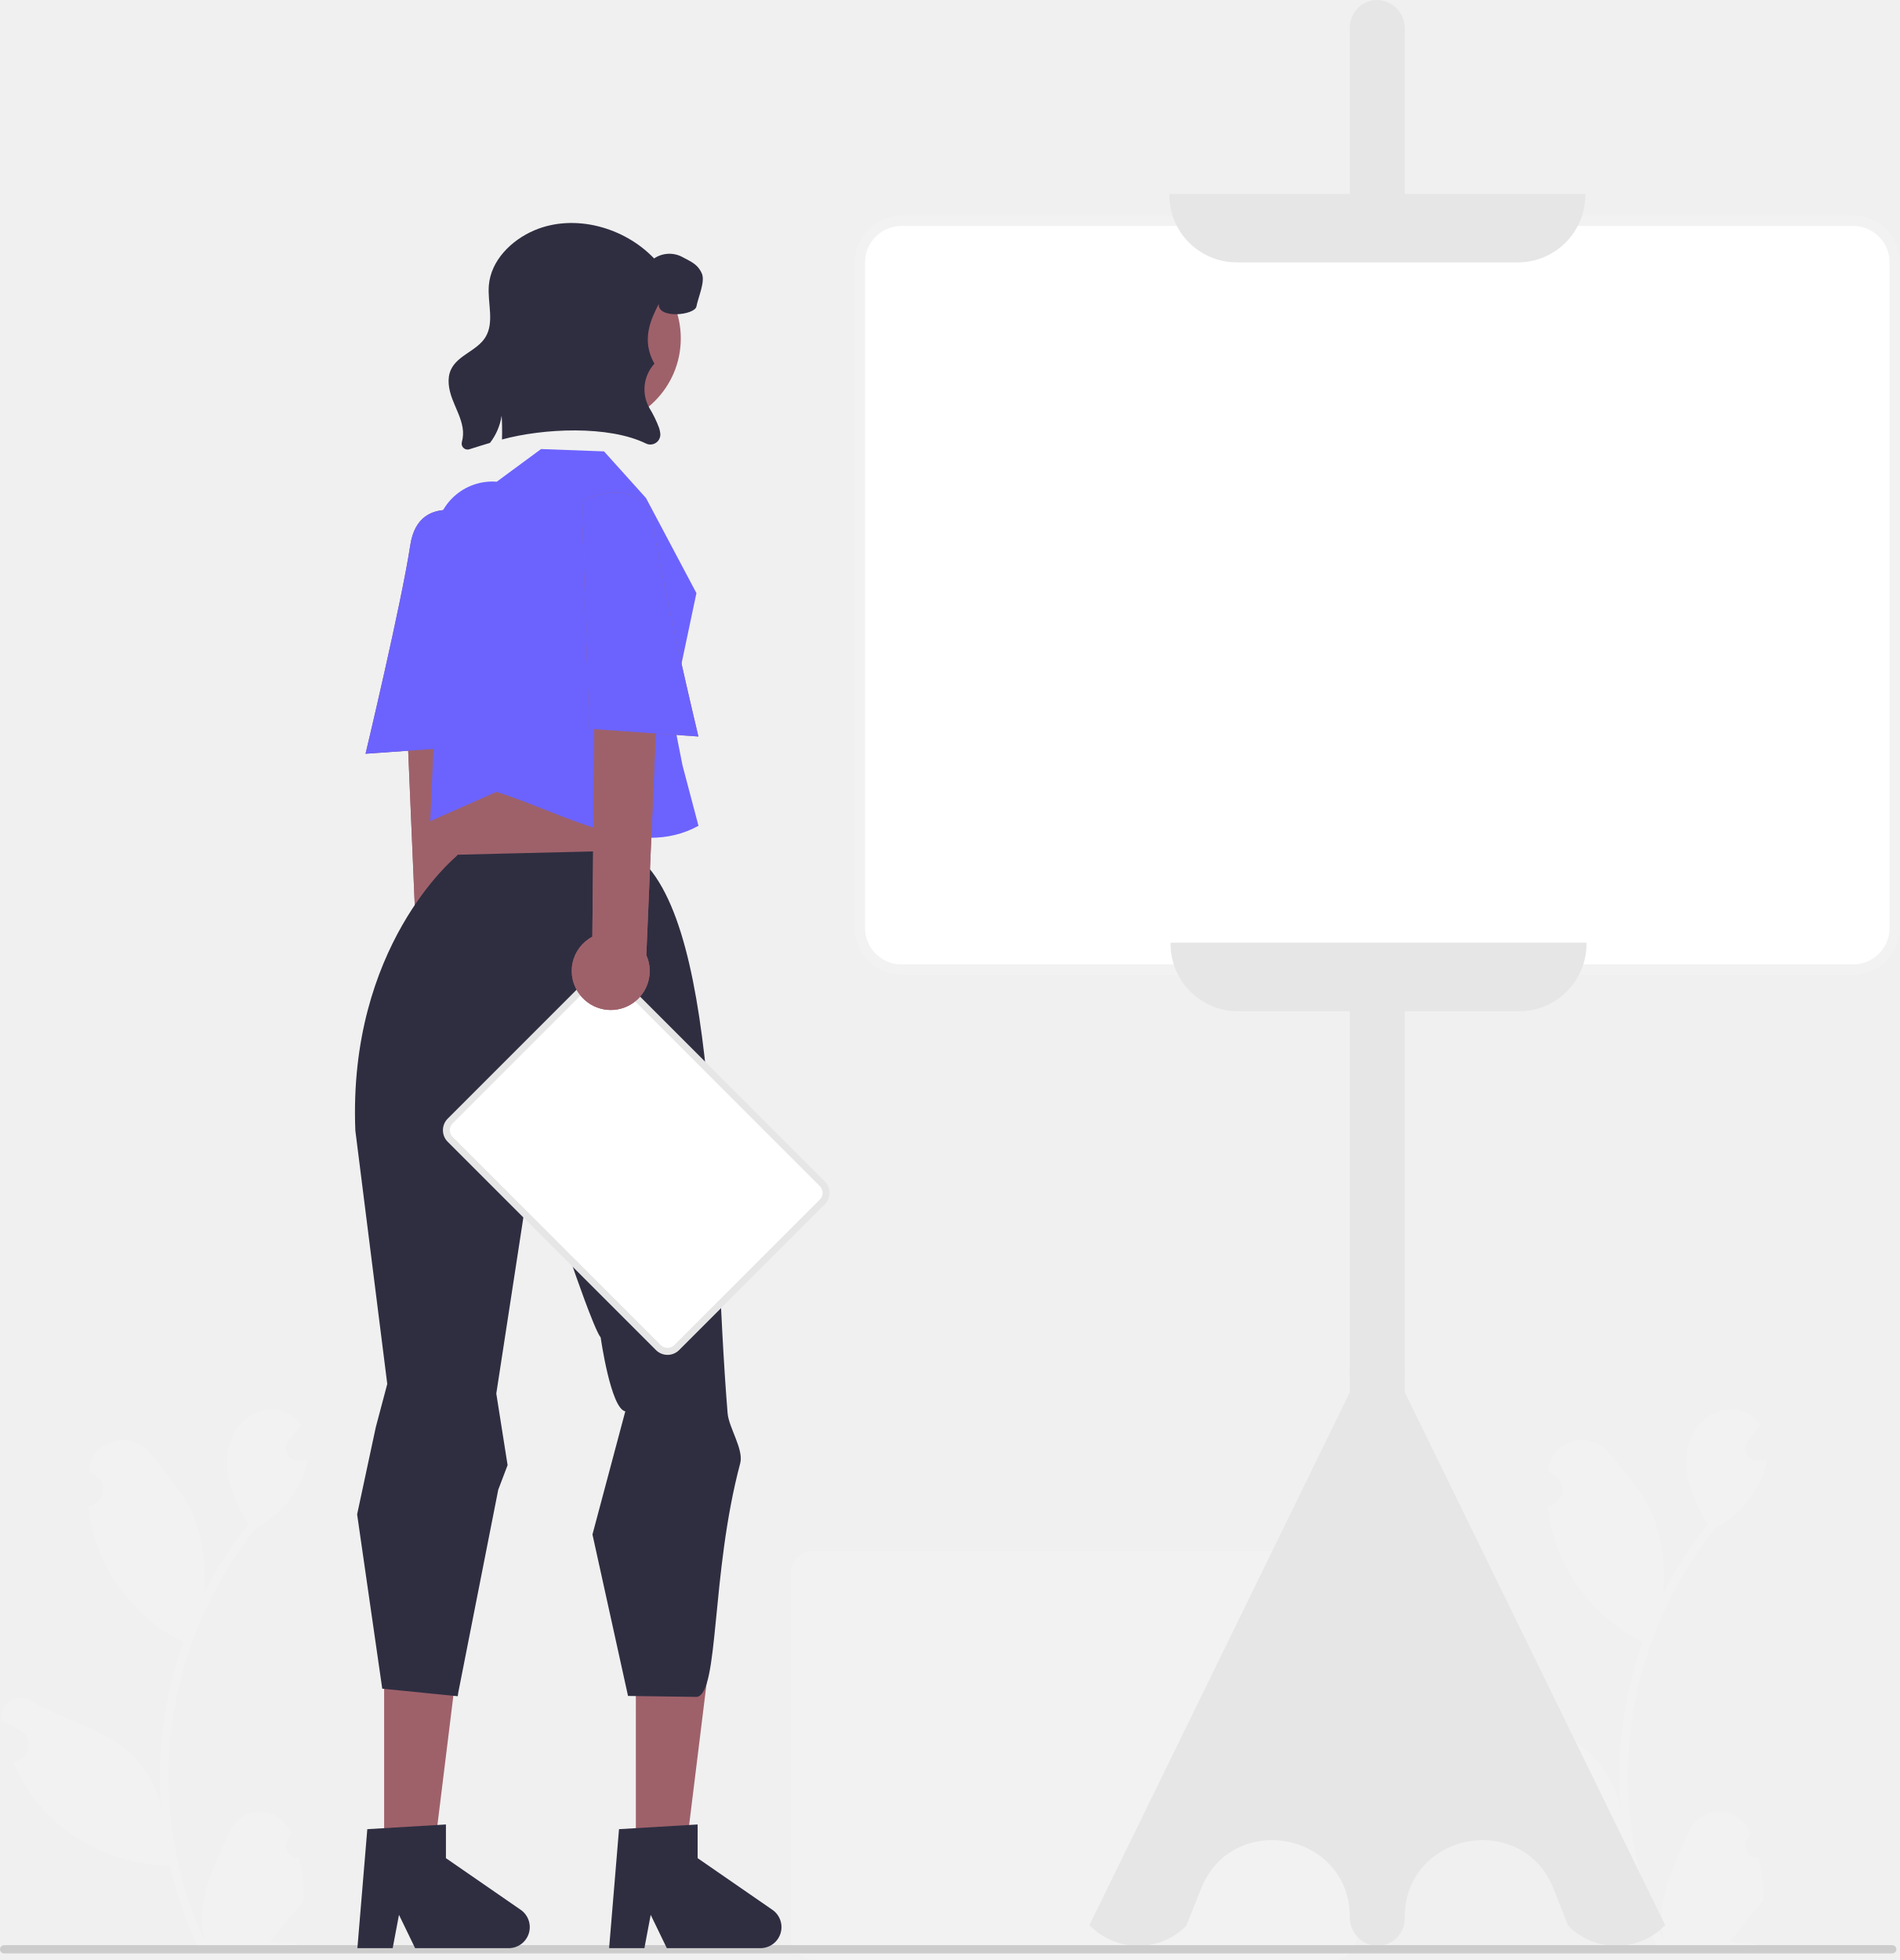
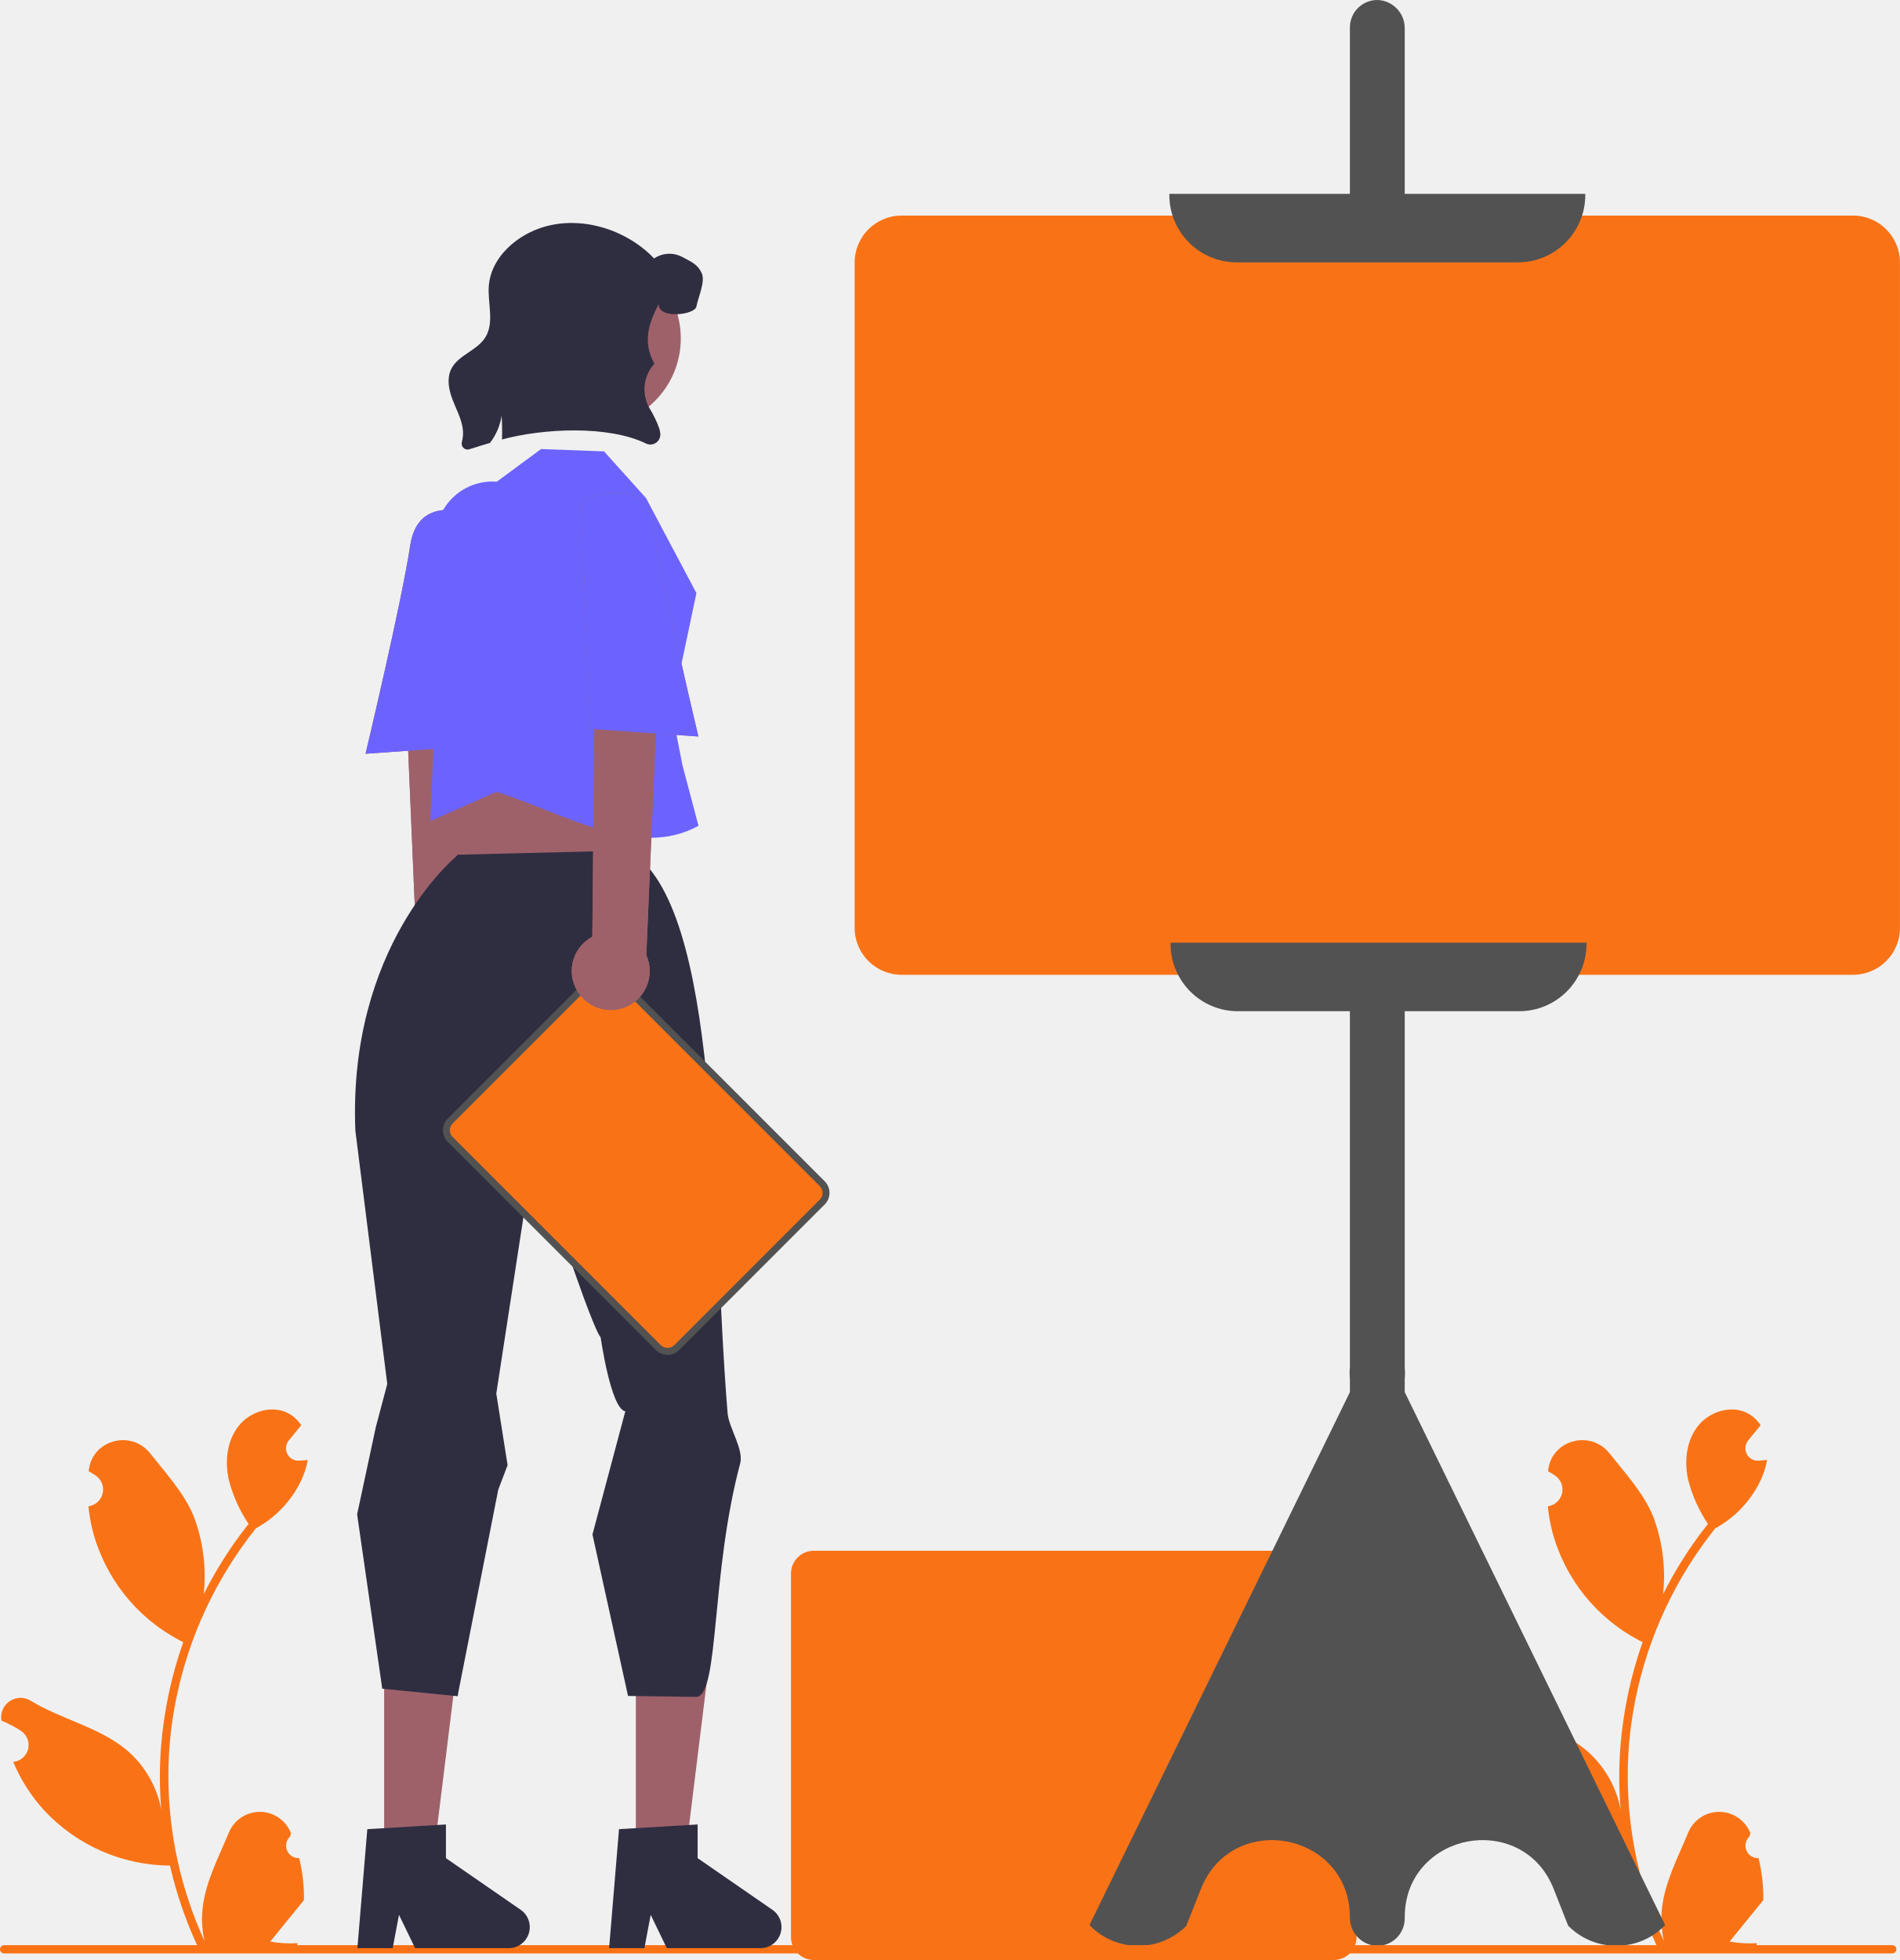
<svg xmlns="http://www.w3.org/2000/svg" data-name="Layer 1" width="550.71" height="567.986" viewBox="0 0 550.71 567.986">
-   <path d="M711.247,733.993H560.521a6.616,6.616,0,0,1-6.609-6.608V622.005a6.616,6.616,0,0,1,6.609-6.609h150.725a6.616,6.616,0,0,1,6.608,6.609V727.385A6.616,6.616,0,0,1,711.247,733.993Z" transform="translate(-324.6448 -166.0071)" fill="#f2f2f2" />
+   <path d="M711.247,733.993H560.521a6.616,6.616,0,0,1-6.609-6.608V622.005a6.616,6.616,0,0,1,6.609-6.609h150.725a6.616,6.616,0,0,1,6.608,6.609V727.385A6.616,6.616,0,0,1,711.247,733.993Z" transform="translate(-324.6448 -166.0071)" fill="#f97316" />
  <path d="M464.932,459.293a11.226,11.226,0,0,0-3.595-16.835l-.95-100.813-18.842,8.647,4.144,97.501A11.287,11.287,0,0,0,464.932,459.293Z" transform="translate(-324.6448 -166.0071)" fill="#9e616a" />
  <path d="M464.424,316.121s-18.329-8.891-20.864,7.884-12.961,60.433-12.961,60.433l31.639-2.238Z" transform="translate(-324.6448 -166.0071)" fill="#9e616a" />
  <path d="M464.932,459.293a11.226,11.226,0,0,0-3.595-16.835l-.95-100.813-18.842,8.647,4.144,97.501A11.287,11.287,0,0,0,464.932,459.293Z" transform="translate(-324.6448 -166.0071)" fill="#9e616a" />
  <path d="M464.424,316.121s-18.329-8.891-20.864,7.884-12.961,60.433-12.961,60.433l31.639-2.238Z" transform="translate(-324.6448 -166.0071)" fill="#6c63ff" />
-   <path d="M411.353,704.466a3.613,3.613,0,0,1-2.619-6.263c.091-.362.156-.622.248-.984q-.049-.118-.098-.236a9.703,9.703,0,0,0-17.898.067c-2.927,7.051-6.654,14.113-7.572,21.568a28.705,28.705,0,0,0,.504,9.872,115.086,115.086,0,0,1-10.469-47.799,111.08,111.08,0,0,1,.689-12.392q.571-5.06,1.584-10.047a116.419,116.419,0,0,1,23.087-49.342,30.983,30.983,0,0,0,12.886-13.369,23.634,23.634,0,0,0,2.149-6.458c-.627.082-1.265.134-1.892.175-.195.01-.401.021-.597.031l-.074.003a3.58,3.58,0,0,1-2.94-5.832q.406-.5.813-.999c.411-.514.833-1.018,1.244-1.532a1.784,1.784,0,0,0,.134-.154c.473-.586.946-1.162,1.419-1.748a10.352,10.352,0,0,0-3.394-3.28c-4.741-2.777-11.281-.854-14.706,3.435-3.435,4.288-4.083,10.304-2.89,15.662a41.485,41.485,0,0,0,5.738,12.793c-.257.329-.525.648-.782.977a117.171,117.171,0,0,0-12.23,19.375,48.709,48.709,0,0,0-2.908-22.624c-2.783-6.715-8.001-12.37-12.595-18.175-5.519-6.973-16.835-3.93-17.807,4.909q-.014.128-.028.257,1.024.577,2.004,1.226a4.901,4.901,0,0,1-1.976,8.919l-.1.015a48.767,48.767,0,0,0,1.285,7.291A50.21,50.21,0,0,0,376.563,641.273c.401.206.792.411,1.193.607a119.598,119.598,0,0,0-6.438,30.296,113.435,113.435,0,0,0,.082,18.315l-.031-.216a29.974,29.974,0,0,0-10.232-17.308c-7.874-6.469-18.999-8.851-27.494-14.05a5.625,5.625,0,0,0-8.616,5.473q.017.114.035.227a32.926,32.926,0,0,1,3.692,1.779q1.024.578,2.004,1.226a4.901,4.901,0,0,1-1.976,8.919l-.1.015c-.072.01-.134.021-.206.031a48.808,48.808,0,0,0,8.978,14.058A50.254,50.254,0,0,0,373.9,706.637h.01a119.563,119.563,0,0,0,8.032,23.447h28.692c.103-.319.195-.648.288-.967a32.599,32.599,0,0,1-7.939-.473c2.129-2.612,4.257-5.245,6.386-7.857a1.781,1.781,0,0,0,.134-.154c1.08-1.337,2.17-2.663,3.25-4l.001-.002a47.75,47.75,0,0,0-1.399-12.164Z" transform="translate(-324.6448 -166.0071)" fill="#f2f2f2" />
-   <path d="M834.353,704.466a3.613,3.613,0,0,1-2.619-6.263c.091-.362.156-.622.248-.984q-.049-.118-.098-.236a9.703,9.703,0,0,0-17.898.067c-2.927,7.051-6.654,14.113-7.572,21.568a28.705,28.705,0,0,0,.504,9.872,115.086,115.086,0,0,1-10.469-47.799,111.08,111.08,0,0,1,.689-12.392q.571-5.06,1.584-10.047a116.419,116.419,0,0,1,23.087-49.342,30.983,30.983,0,0,0,12.886-13.369,23.634,23.634,0,0,0,2.149-6.458c-.627.082-1.265.134-1.892.175-.195.01-.401.021-.597.031l-.074.003a3.58,3.58,0,0,1-2.94-5.832q.406-.5.813-.999c.411-.514.833-1.018,1.244-1.532a1.784,1.784,0,0,0,.134-.154c.473-.586.946-1.162,1.419-1.748a10.352,10.352,0,0,0-3.394-3.28c-4.741-2.777-11.281-.854-14.706,3.435-3.435,4.288-4.083,10.304-2.89,15.662a41.485,41.485,0,0,0,5.738,12.793c-.257.329-.525.648-.782.977a117.171,117.171,0,0,0-12.23,19.375,48.709,48.709,0,0,0-2.908-22.624c-2.783-6.715-8.001-12.37-12.595-18.175-5.519-6.973-16.835-3.93-17.807,4.909q-.014.128-.028.257,1.024.577,2.004,1.226a4.901,4.901,0,0,1-1.976,8.919l-.1.015a48.767,48.767,0,0,0,1.285,7.291A50.21,50.21,0,0,0,799.563,641.273c.401.206.792.411,1.193.607a119.598,119.598,0,0,0-6.438,30.296,113.435,113.435,0,0,0,.082,18.315l-.031-.216a29.974,29.974,0,0,0-10.232-17.308c-7.874-6.469-18.999-8.851-27.494-14.05a5.625,5.625,0,0,0-8.616,5.473q.017.114.035.227a32.926,32.926,0,0,1,3.692,1.779q1.024.578,2.004,1.226a4.901,4.901,0,0,1-1.976,8.919l-.1.015c-.072.01-.134.021-.206.031a48.808,48.808,0,0,0,8.978,14.058A50.254,50.254,0,0,0,796.9,706.637h.01a119.563,119.563,0,0,0,8.032,23.447h28.692c.103-.319.195-.648.288-.967a32.599,32.599,0,0,1-7.939-.473c2.129-2.612,4.257-5.245,6.386-7.857a1.781,1.781,0,0,0,.134-.154c1.08-1.337,2.17-2.663,3.25-4l.001-.002a47.75,47.75,0,0,0-1.399-12.164Z" transform="translate(-324.6448 -166.0071)" fill="#f2f2f2" />
-   <path d="M723.864,729.896c-.083,0-.165-.002-.248-.004a8.169,8.169,0,0,1-7.702-8.255c0-12.795-9.14-20.259-18.197-21.98-9.058-1.72-20.298,1.871-24.989,13.776l-4.265,10.707a19.672,19.672,0,0,1-27.787,0l-.252-.252.157-.321,75.334-154.134v-3.777a19.488,19.488,0,0,1,.002-3.5l-.002-388.203a7.946,7.946,0,0,1,8.19-7.943,8.169,8.169,0,0,1,7.703,8.255v387.936a19.489,19.489,0,0,1-.002,3.5l.002,3.731,75.491,154.456-.252.252a19.672,19.672,0,0,1-27.787,0l-.112-.17-4.153-10.537c-4.691-11.904-15.93-15.493-24.989-13.776-9.058,1.721-18.197,9.185-18.197,21.98v.312a7.947,7.947,0,0,1-7.943,7.946Z" transform="translate(-324.6448 -166.0071)" fill="#e6e6e6" />
-   <path d="M861.763,446.993H585.96A12.106,12.106,0,0,1,573.867,434.901v-192.828A12.106,12.106,0,0,1,585.96,229.98H861.763a12.106,12.106,0,0,1,12.092,12.093v192.828A12.106,12.106,0,0,1,861.763,446.993Z" transform="translate(-324.6448 -166.0071)" fill="#fff" />
-   <path d="M861.763,448.493H585.96a13.608,13.608,0,0,1-13.593-13.592V242.072a13.608,13.608,0,0,1,13.593-13.592H861.763a13.608,13.608,0,0,1,13.592,13.592V434.901A13.608,13.608,0,0,1,861.763,448.493ZM585.96,231.48a10.604,10.604,0,0,0-10.593,10.592V434.901a10.605,10.605,0,0,0,10.593,10.592H861.763a10.604,10.604,0,0,0,10.592-10.592V242.072a10.604,10.604,0,0,0-10.592-10.592Z" transform="translate(-324.6448 -166.0071)" fill="#f2f2f2" />
-   <path d="M764.64,242.036H683.083a19.525,19.525,0,0,1-19.503-19.503v-.355H784.143v.355A19.525,19.525,0,0,1,764.64,242.036Z" transform="translate(-324.6448 -166.0071)" fill="#e6e6e6" />
-   <path d="M764.994,459.049H683.437a19.525,19.525,0,0,1-19.503-19.503v-.355H784.497v.355A19.525,19.525,0,0,1,764.994,459.049Z" transform="translate(-324.6448 -166.0071)" fill="#e6e6e6" />
-   <path d="M874.315,730.889a1.186,1.186,0,0,1-1.19,1.19h-547.29a1.19,1.19,0,0,1,0-2.38h547.29A1.187,1.187,0,0,1,874.315,730.889Z" transform="translate(-324.6448 -166.0071)" fill="#ccc" />
+   <path d="M411.353,704.466a3.613,3.613,0,0,1-2.619-6.263c.091-.362.156-.622.248-.984q-.049-.118-.098-.236a9.703,9.703,0,0,0-17.898.067c-2.927,7.051-6.654,14.113-7.572,21.568a28.705,28.705,0,0,0,.504,9.872,115.086,115.086,0,0,1-10.469-47.799,111.08,111.08,0,0,1,.689-12.392q.571-5.06,1.584-10.047a116.419,116.419,0,0,1,23.087-49.342,30.983,30.983,0,0,0,12.886-13.369,23.634,23.634,0,0,0,2.149-6.458c-.627.082-1.265.134-1.892.175-.195.01-.401.021-.597.031l-.074.003a3.58,3.58,0,0,1-2.94-5.832q.406-.5.813-.999c.411-.514.833-1.018,1.244-1.532a1.784,1.784,0,0,0,.134-.154c.473-.586.946-1.162,1.419-1.748a10.352,10.352,0,0,0-3.394-3.28c-4.741-2.777-11.281-.854-14.706,3.435-3.435,4.288-4.083,10.304-2.89,15.662a41.485,41.485,0,0,0,5.738,12.793c-.257.329-.525.648-.782.977a117.171,117.171,0,0,0-12.23,19.375,48.709,48.709,0,0,0-2.908-22.624c-2.783-6.715-8.001-12.37-12.595-18.175-5.519-6.973-16.835-3.93-17.807,4.909q-.014.128-.028.257,1.024.577,2.004,1.226a4.901,4.901,0,0,1-1.976,8.919l-.1.015a48.767,48.767,0,0,0,1.285,7.291A50.21,50.21,0,0,0,376.563,641.273c.401.206.792.411,1.193.607a119.598,119.598,0,0,0-6.438,30.296,113.435,113.435,0,0,0,.082,18.315l-.031-.216a29.974,29.974,0,0,0-10.232-17.308c-7.874-6.469-18.999-8.851-27.494-14.05a5.625,5.625,0,0,0-8.616,5.473q.017.114.035.227a32.926,32.926,0,0,1,3.692,1.779q1.024.578,2.004,1.226a4.901,4.901,0,0,1-1.976,8.919l-.1.015c-.072.01-.134.021-.206.031a48.808,48.808,0,0,0,8.978,14.058A50.254,50.254,0,0,0,373.9,706.637h.01a119.563,119.563,0,0,0,8.032,23.447h28.692c.103-.319.195-.648.288-.967a32.599,32.599,0,0,1-7.939-.473c2.129-2.612,4.257-5.245,6.386-7.857a1.781,1.781,0,0,0,.134-.154c1.08-1.337,2.17-2.663,3.25-4l.001-.002a47.75,47.75,0,0,0-1.399-12.164Z" transform="translate(-324.6448 -166.0071)" fill="#f97316" />
+   <path d="M834.353,704.466a3.613,3.613,0,0,1-2.619-6.263c.091-.362.156-.622.248-.984q-.049-.118-.098-.236a9.703,9.703,0,0,0-17.898.067c-2.927,7.051-6.654,14.113-7.572,21.568a28.705,28.705,0,0,0,.504,9.872,115.086,115.086,0,0,1-10.469-47.799,111.08,111.08,0,0,1,.689-12.392q.571-5.06,1.584-10.047a116.419,116.419,0,0,1,23.087-49.342,30.983,30.983,0,0,0,12.886-13.369,23.634,23.634,0,0,0,2.149-6.458c-.627.082-1.265.134-1.892.175-.195.01-.401.021-.597.031l-.074.003a3.58,3.58,0,0,1-2.94-5.832q.406-.5.813-.999c.411-.514.833-1.018,1.244-1.532a1.784,1.784,0,0,0,.134-.154c.473-.586.946-1.162,1.419-1.748a10.352,10.352,0,0,0-3.394-3.28c-4.741-2.777-11.281-.854-14.706,3.435-3.435,4.288-4.083,10.304-2.89,15.662a41.485,41.485,0,0,0,5.738,12.793c-.257.329-.525.648-.782.977a117.171,117.171,0,0,0-12.23,19.375,48.709,48.709,0,0,0-2.908-22.624c-2.783-6.715-8.001-12.37-12.595-18.175-5.519-6.973-16.835-3.93-17.807,4.909q-.014.128-.028.257,1.024.577,2.004,1.226a4.901,4.901,0,0,1-1.976,8.919l-.1.015a48.767,48.767,0,0,0,1.285,7.291A50.21,50.21,0,0,0,799.563,641.273c.401.206.792.411,1.193.607a119.598,119.598,0,0,0-6.438,30.296,113.435,113.435,0,0,0,.082,18.315l-.031-.216a29.974,29.974,0,0,0-10.232-17.308c-7.874-6.469-18.999-8.851-27.494-14.05a5.625,5.625,0,0,0-8.616,5.473q.017.114.035.227a32.926,32.926,0,0,1,3.692,1.779q1.024.578,2.004,1.226a4.901,4.901,0,0,1-1.976,8.919l-.1.015c-.072.01-.134.021-.206.031a48.808,48.808,0,0,0,8.978,14.058A50.254,50.254,0,0,0,796.9,706.637h.01a119.563,119.563,0,0,0,8.032,23.447h28.692c.103-.319.195-.648.288-.967a32.599,32.599,0,0,1-7.939-.473c2.129-2.612,4.257-5.245,6.386-7.857a1.781,1.781,0,0,0,.134-.154c1.08-1.337,2.17-2.663,3.25-4l.001-.002a47.75,47.75,0,0,0-1.399-12.164Z" transform="translate(-324.6448 -166.0071)" fill="#f97316" />
+   <path d="M723.864,729.896c-.083,0-.165-.002-.248-.004a8.169,8.169,0,0,1-7.702-8.255c0-12.795-9.14-20.259-18.197-21.98-9.058-1.72-20.298,1.871-24.989,13.776l-4.265,10.707a19.672,19.672,0,0,1-27.787,0l-.252-.252.157-.321,75.334-154.134v-3.777a19.488,19.488,0,0,1,.002-3.5l-.002-388.203a7.946,7.946,0,0,1,8.19-7.943,8.169,8.169,0,0,1,7.703,8.255v387.936a19.489,19.489,0,0,1-.002,3.5l.002,3.731,75.491,154.456-.252.252a19.672,19.672,0,0,1-27.787,0l-.112-.17-4.153-10.537c-4.691-11.904-15.93-15.493-24.989-13.776-9.058,1.721-18.197,9.185-18.197,21.98v.312a7.947,7.947,0,0,1-7.943,7.946Z" transform="translate(-324.6448 -166.0071)" fill="#525252" />
+   <path d="M861.763,446.993H585.96A12.106,12.106,0,0,1,573.867,434.901v-192.828A12.106,12.106,0,0,1,585.96,229.98H861.763a12.106,12.106,0,0,1,12.092,12.093v192.828A12.106,12.106,0,0,1,861.763,446.993Z" transform="translate(-324.6448 -166.0071)" fill="#f97316" />
+   <path d="M861.763,448.493H585.96a13.608,13.608,0,0,1-13.593-13.592V242.072a13.608,13.608,0,0,1,13.593-13.592H861.763a13.608,13.608,0,0,1,13.592,13.592V434.901A13.608,13.608,0,0,1,861.763,448.493ZM585.96,231.48a10.604,10.604,0,0,0-10.593,10.592V434.901a10.605,10.605,0,0,0,10.593,10.592H861.763a10.604,10.604,0,0,0,10.592-10.592V242.072a10.604,10.604,0,0,0-10.592-10.592Z" transform="translate(-324.6448 -166.0071)" fill="#f97316" />
+   <path d="M764.64,242.036H683.083a19.525,19.525,0,0,1-19.503-19.503v-.355H784.143v.355A19.525,19.525,0,0,1,764.64,242.036Z" transform="translate(-324.6448 -166.0071)" fill="#525252" />
+   <path d="M764.994,459.049H683.437a19.525,19.525,0,0,1-19.503-19.503v-.355H784.497v.355A19.525,19.525,0,0,1,764.994,459.049Z" transform="translate(-324.6448 -166.0071)" fill="#525252" />
+   <path d="M874.315,730.889a1.186,1.186,0,0,1-1.19,1.19h-547.29a1.19,1.19,0,0,1,0-2.38h547.29A1.187,1.187,0,0,1,874.315,730.889Z" transform="translate(-324.6448 -166.0071)" fill="#f97316" />
  <polygon points="184.306 537.181 198.722 537.181 205.58 481.575 184.303 481.576 184.306 537.181" fill="#9e616a" />
  <path d="M504.069,696.077l22.789-1.36v9.764l21.666,14.963a6.099,6.099,0,0,1-3.466,11.118H517.927l-4.676-9.658-1.826,9.658H501.195Z" transform="translate(-324.6448 -166.0071)" fill="#2f2e41" />
  <polygon points="135.277 227.892 133.865 234.622 132.664 259.447 180.908 252.915 184.613 224.169 179.492 215.755 135.277 227.892" fill="#9e616a" />
  <polygon points="111.347 537.181 125.763 537.181 132.621 481.575 111.344 481.576 111.347 537.181" fill="#9e616a" />
  <path d="M428.171,604.948l-.001-.149,5.396-25.192,3.328-12.541-9.249-73.429c-2.178-53.348,28.772-78.993,29.016-79.245l.671-.698,49.636-1.215c26.706,16.001,23.683,103.519,28.573,163.039.349,4.244,4.731,10.509,3.654,14.546-8.546,32.027-6.043,66.661-12.553,67.685l-19.961-.277-10.309-46.789,9.516-35.686c-4.221-.778-7.137-21.412-7.137-21.412-1.839-2.184-8.188-20.756-8.188-20.756l-8.466-51.41-13.601,88.424,3.276,20.744-2.711,7.133-11.608,58.886-.123.949L435.443,655.37Z" transform="translate(-324.6448 -166.0071)" fill="#2f2e41" />
  <path d="M431.11,696.077l22.789-1.36v9.764l21.666,14.963a6.099,6.099,0,0,1-3.466,11.118H444.968l-4.676-9.658-1.826,9.658H428.236Z" transform="translate(-324.6448 -166.0071)" fill="#2f2e41" />
  <path d="M499.723,296.813l12.168,13.52,14.615,27.547-7.179,33.968,3.139,15.94,4.635,17.522c-17.86,9.879-39.074-3.764-58.563-9.824l-19.176,8.472,1.014-23.322.52-58.76a16.469,16.469,0,0,1,17.732-16.275h0l12.844-9.464Z" transform="translate(-324.6448 -166.0071)" fill="#6c63ff" />
  <circle cx="171.67" cy="98.072" r="25.657" fill="#9e616a" />
  <path d="M526.506,254.82c-.452,2.514-11.253,3.727-10.928-.745-2.101,4.211-5.242,10.322-1.242,17.322a10.983,10.983,0,0,0-1.482,12.813,33.153,33.153,0,0,1,2.847,5.845,8.875,8.875,0,0,1,.325,1.515,2.898,2.898,0,0,1-4.124,2.974c-10.88-5.329-29.854-4.426-41.758-1.174q.119-3.473-.095-6.931a17.134,17.134,0,0,1-3.378,7.914c-2.038.603-4.036,1.229-5.971,1.848a1.715,1.715,0,0,1-2.181-2.094,9.647,9.647,0,0,0,.206-4.203c-.492-2.903-1.951-5.527-2.982-8.279s-1.618-5.916-.357-8.573c1.959-4.124,7.478-5.385,9.913-9.247,2.736-4.338.611-9.992,1.039-15.107.603-7.232,6.527-13.109,13.204-15.948,11.562-4.917,26.027-.935,34.695,8.153a7.938,7.938,0,0,1,8.303-.357c2.562,1.372,4.401,2.086,5.551,4.758C529.1,247.651,526.966,252.298,526.506,254.82Z" transform="translate(-324.6448 -166.0071)" fill="#2f2e41" />
-   <path d="M515.486,556.54l-60.365-60.365a3.747,3.747,0,0,1-0-5.293l42.204-42.204a3.747,3.747,0,0,1,5.293,0l60.365,60.365a3.747,3.747,0,0,1-0,5.293l-42.204,42.204A3.747,3.747,0,0,1,515.486,556.54Z" transform="translate(-324.6448 -166.0071)" fill="#fff" />
-   <path d="M518.133,558.633a4.71,4.71,0,0,1-3.354-1.387L454.414,496.882a4.746,4.746,0,0,1,0-6.707l42.204-42.204a4.746,4.746,0,0,1,6.708,0l60.364,60.364a4.746,4.746,0,0,1,0,6.707l-42.204,42.204A4.71,4.71,0,0,1,518.133,558.633ZM499.972,448.584a2.72,2.72,0,0,0-1.939.802l-42.205,42.204a2.747,2.747,0,0,0,0,3.879l60.365,60.364a2.815,2.815,0,0,0,3.879,0l42.204-42.204a2.747,2.747,0,0,0,0-3.879l-60.365-60.364A2.721,2.721,0,0,0,499.972,448.584Z" transform="translate(-324.6448 -166.0071)" fill="#e6e6e6" />
+   <path d="M515.486,556.54l-60.365-60.365a3.747,3.747,0,0,1-0-5.293l42.204-42.204a3.747,3.747,0,0,1,5.293,0l60.365,60.365a3.747,3.747,0,0,1-0,5.293l-42.204,42.204A3.747,3.747,0,0,1,515.486,556.54Z" transform="translate(-324.6448 -166.0071)" fill="#f97316" />
+   <path d="M518.133,558.633a4.71,4.71,0,0,1-3.354-1.387L454.414,496.882a4.746,4.746,0,0,1,0-6.707l42.204-42.204a4.746,4.746,0,0,1,6.708,0l60.364,60.364a4.746,4.746,0,0,1,0,6.707l-42.204,42.204A4.71,4.71,0,0,1,518.133,558.633ZM499.972,448.584a2.72,2.72,0,0,0-1.939.802l-42.205,42.204a2.747,2.747,0,0,0,0,3.879l60.365,60.364a2.815,2.815,0,0,0,3.879,0l42.204-42.204a2.747,2.747,0,0,0,0-3.879l-60.365-60.364A2.721,2.721,0,0,0,499.972,448.584Z" transform="translate(-324.6448 -166.0071)" fill="#525252" />
  <path d="M492.742,454.293a11.226,11.226,0,0,1,3.595-16.835l.95-100.813,18.842,8.647-4.144,97.501A11.287,11.287,0,0,1,492.742,454.293Z" transform="translate(-324.6448 -166.0071)" fill="#9e616a" />
  <path d="M493.249,311.121s18.329-8.891,20.864,7.884,12.961,60.433,12.961,60.433l-31.639-2.238Z" transform="translate(-324.6448 -166.0071)" fill="#9e616a" />
  <path d="M492.742,454.293a11.226,11.226,0,0,1,3.595-16.835l.95-100.813,18.842,8.647-4.144,97.501A11.287,11.287,0,0,1,492.742,454.293Z" transform="translate(-324.6448 -166.0071)" fill="#9e616a" />
  <path d="M493.249,311.121s18.329-8.891,20.864,7.884,12.961,60.433,12.961,60.433l-31.639-2.238Z" transform="translate(-324.6448 -166.0071)" fill="#6c63ff" />
</svg>
